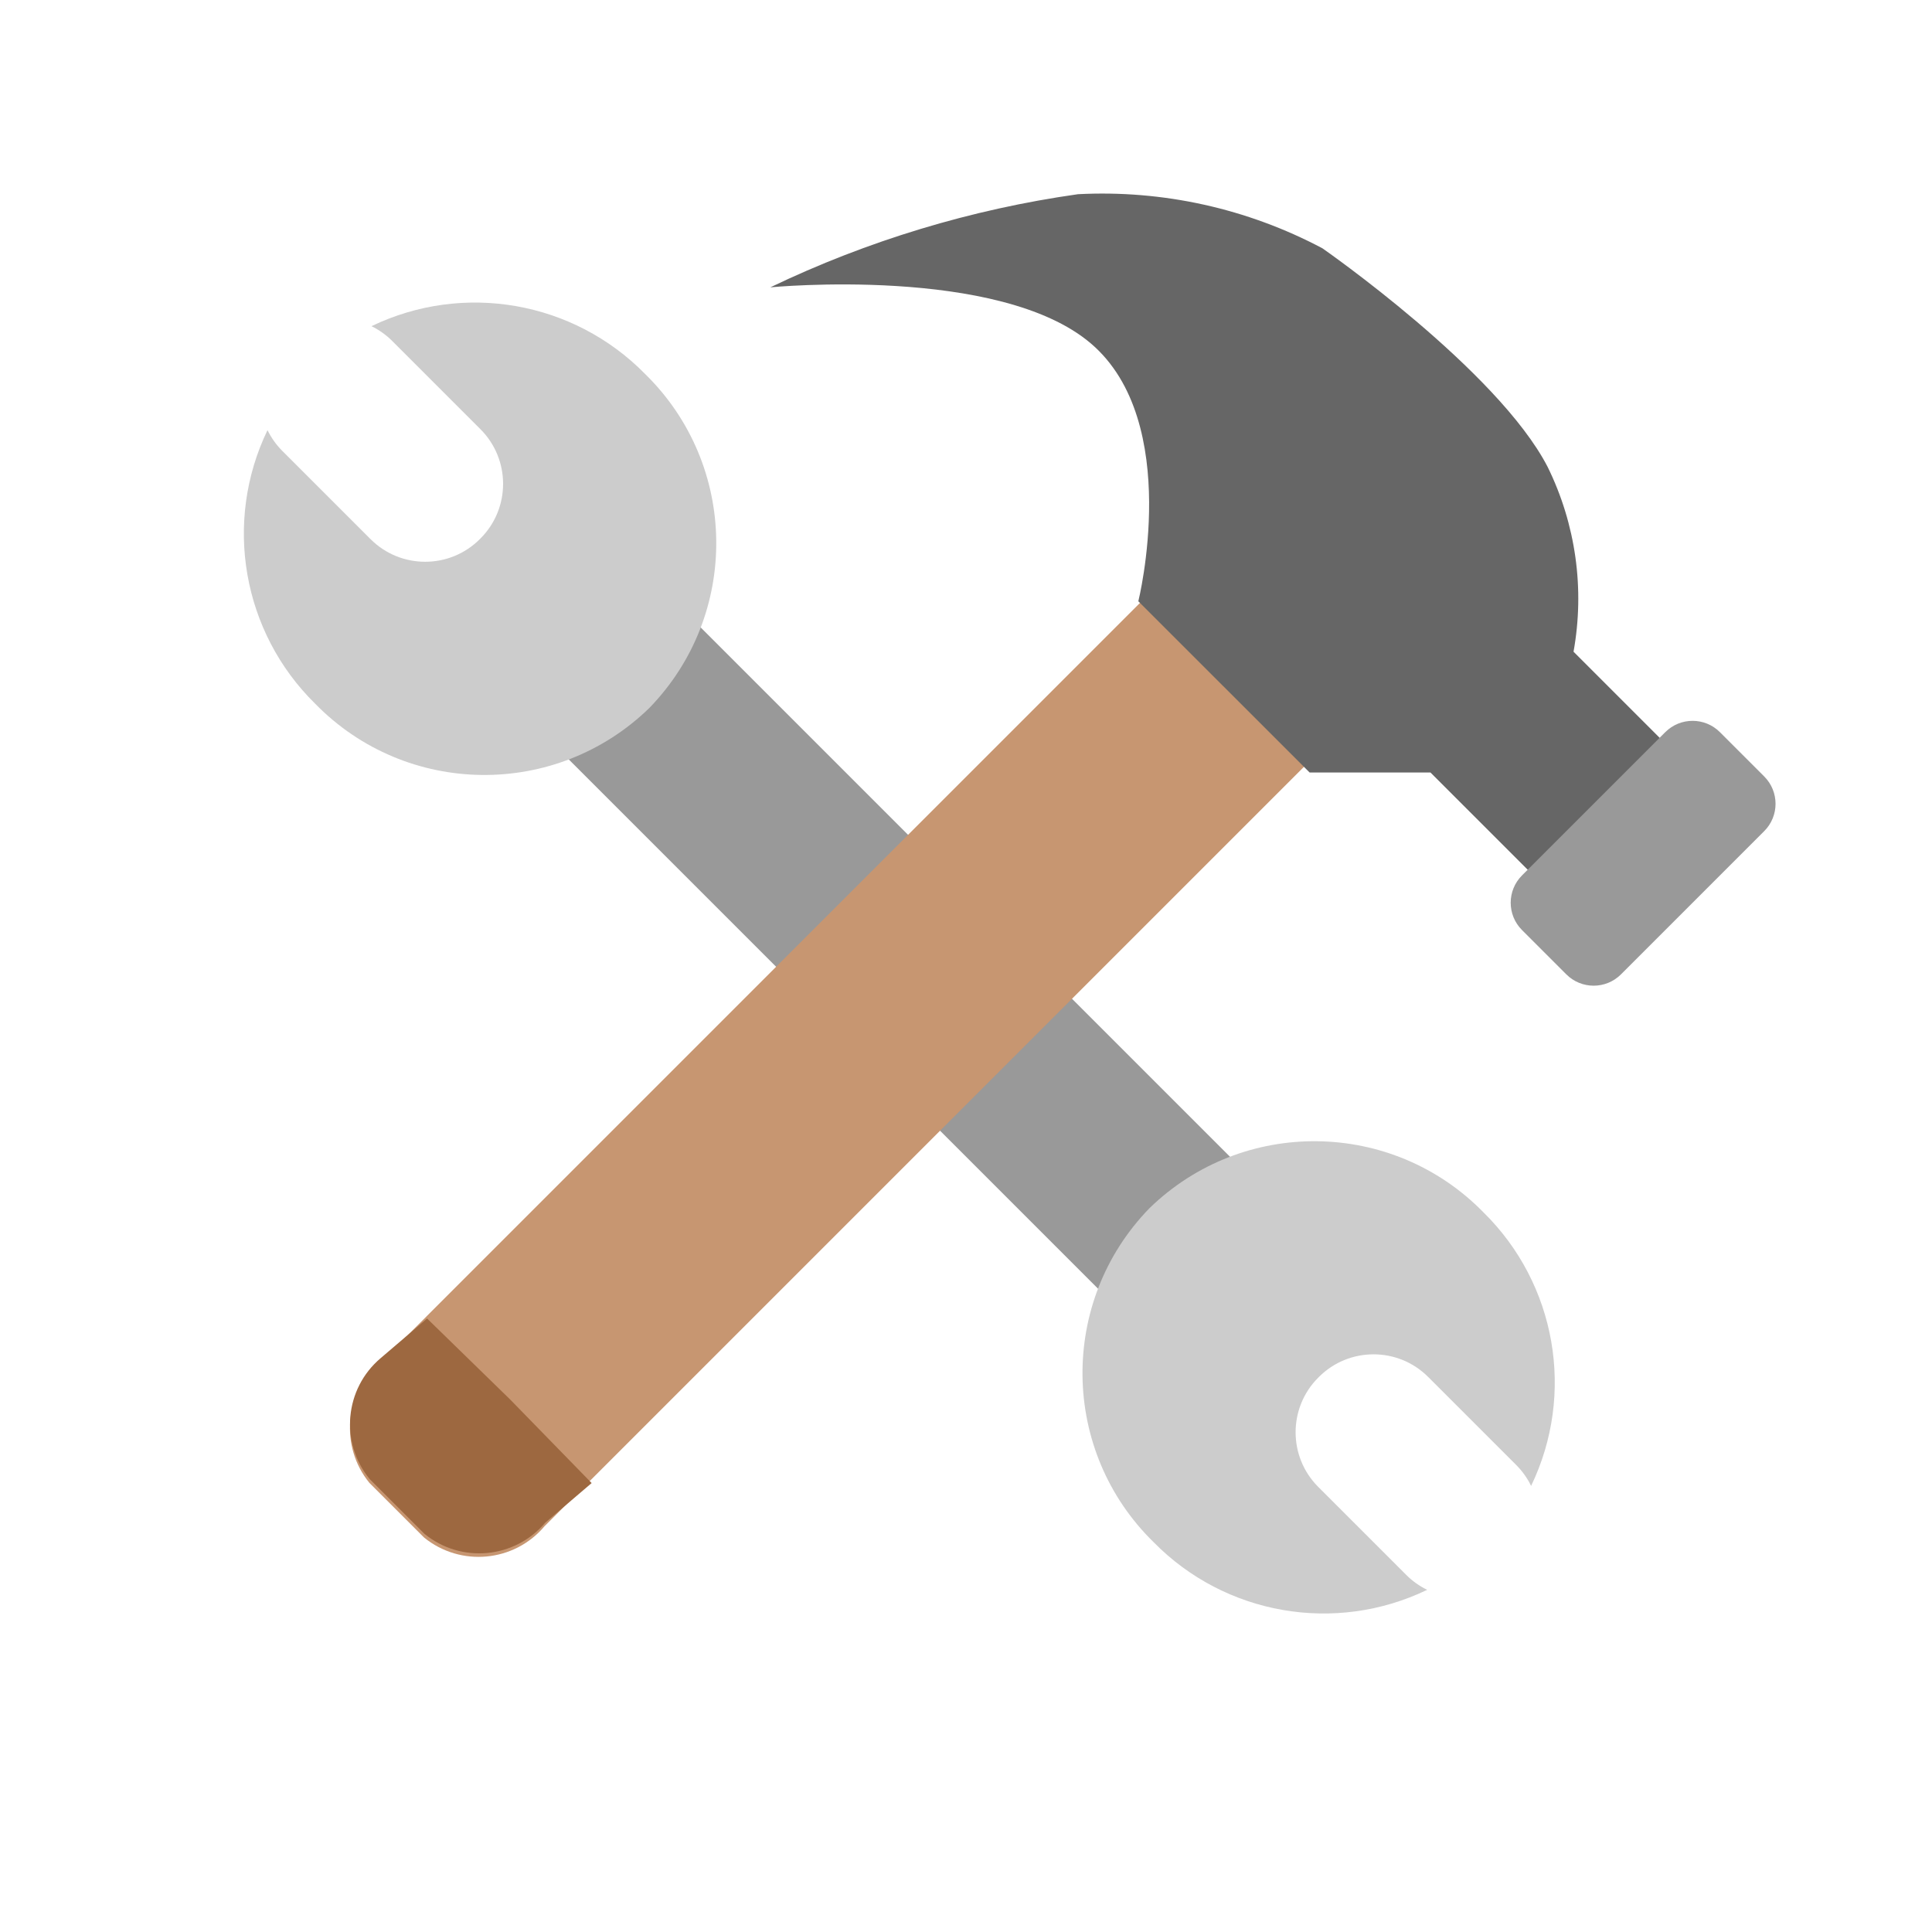
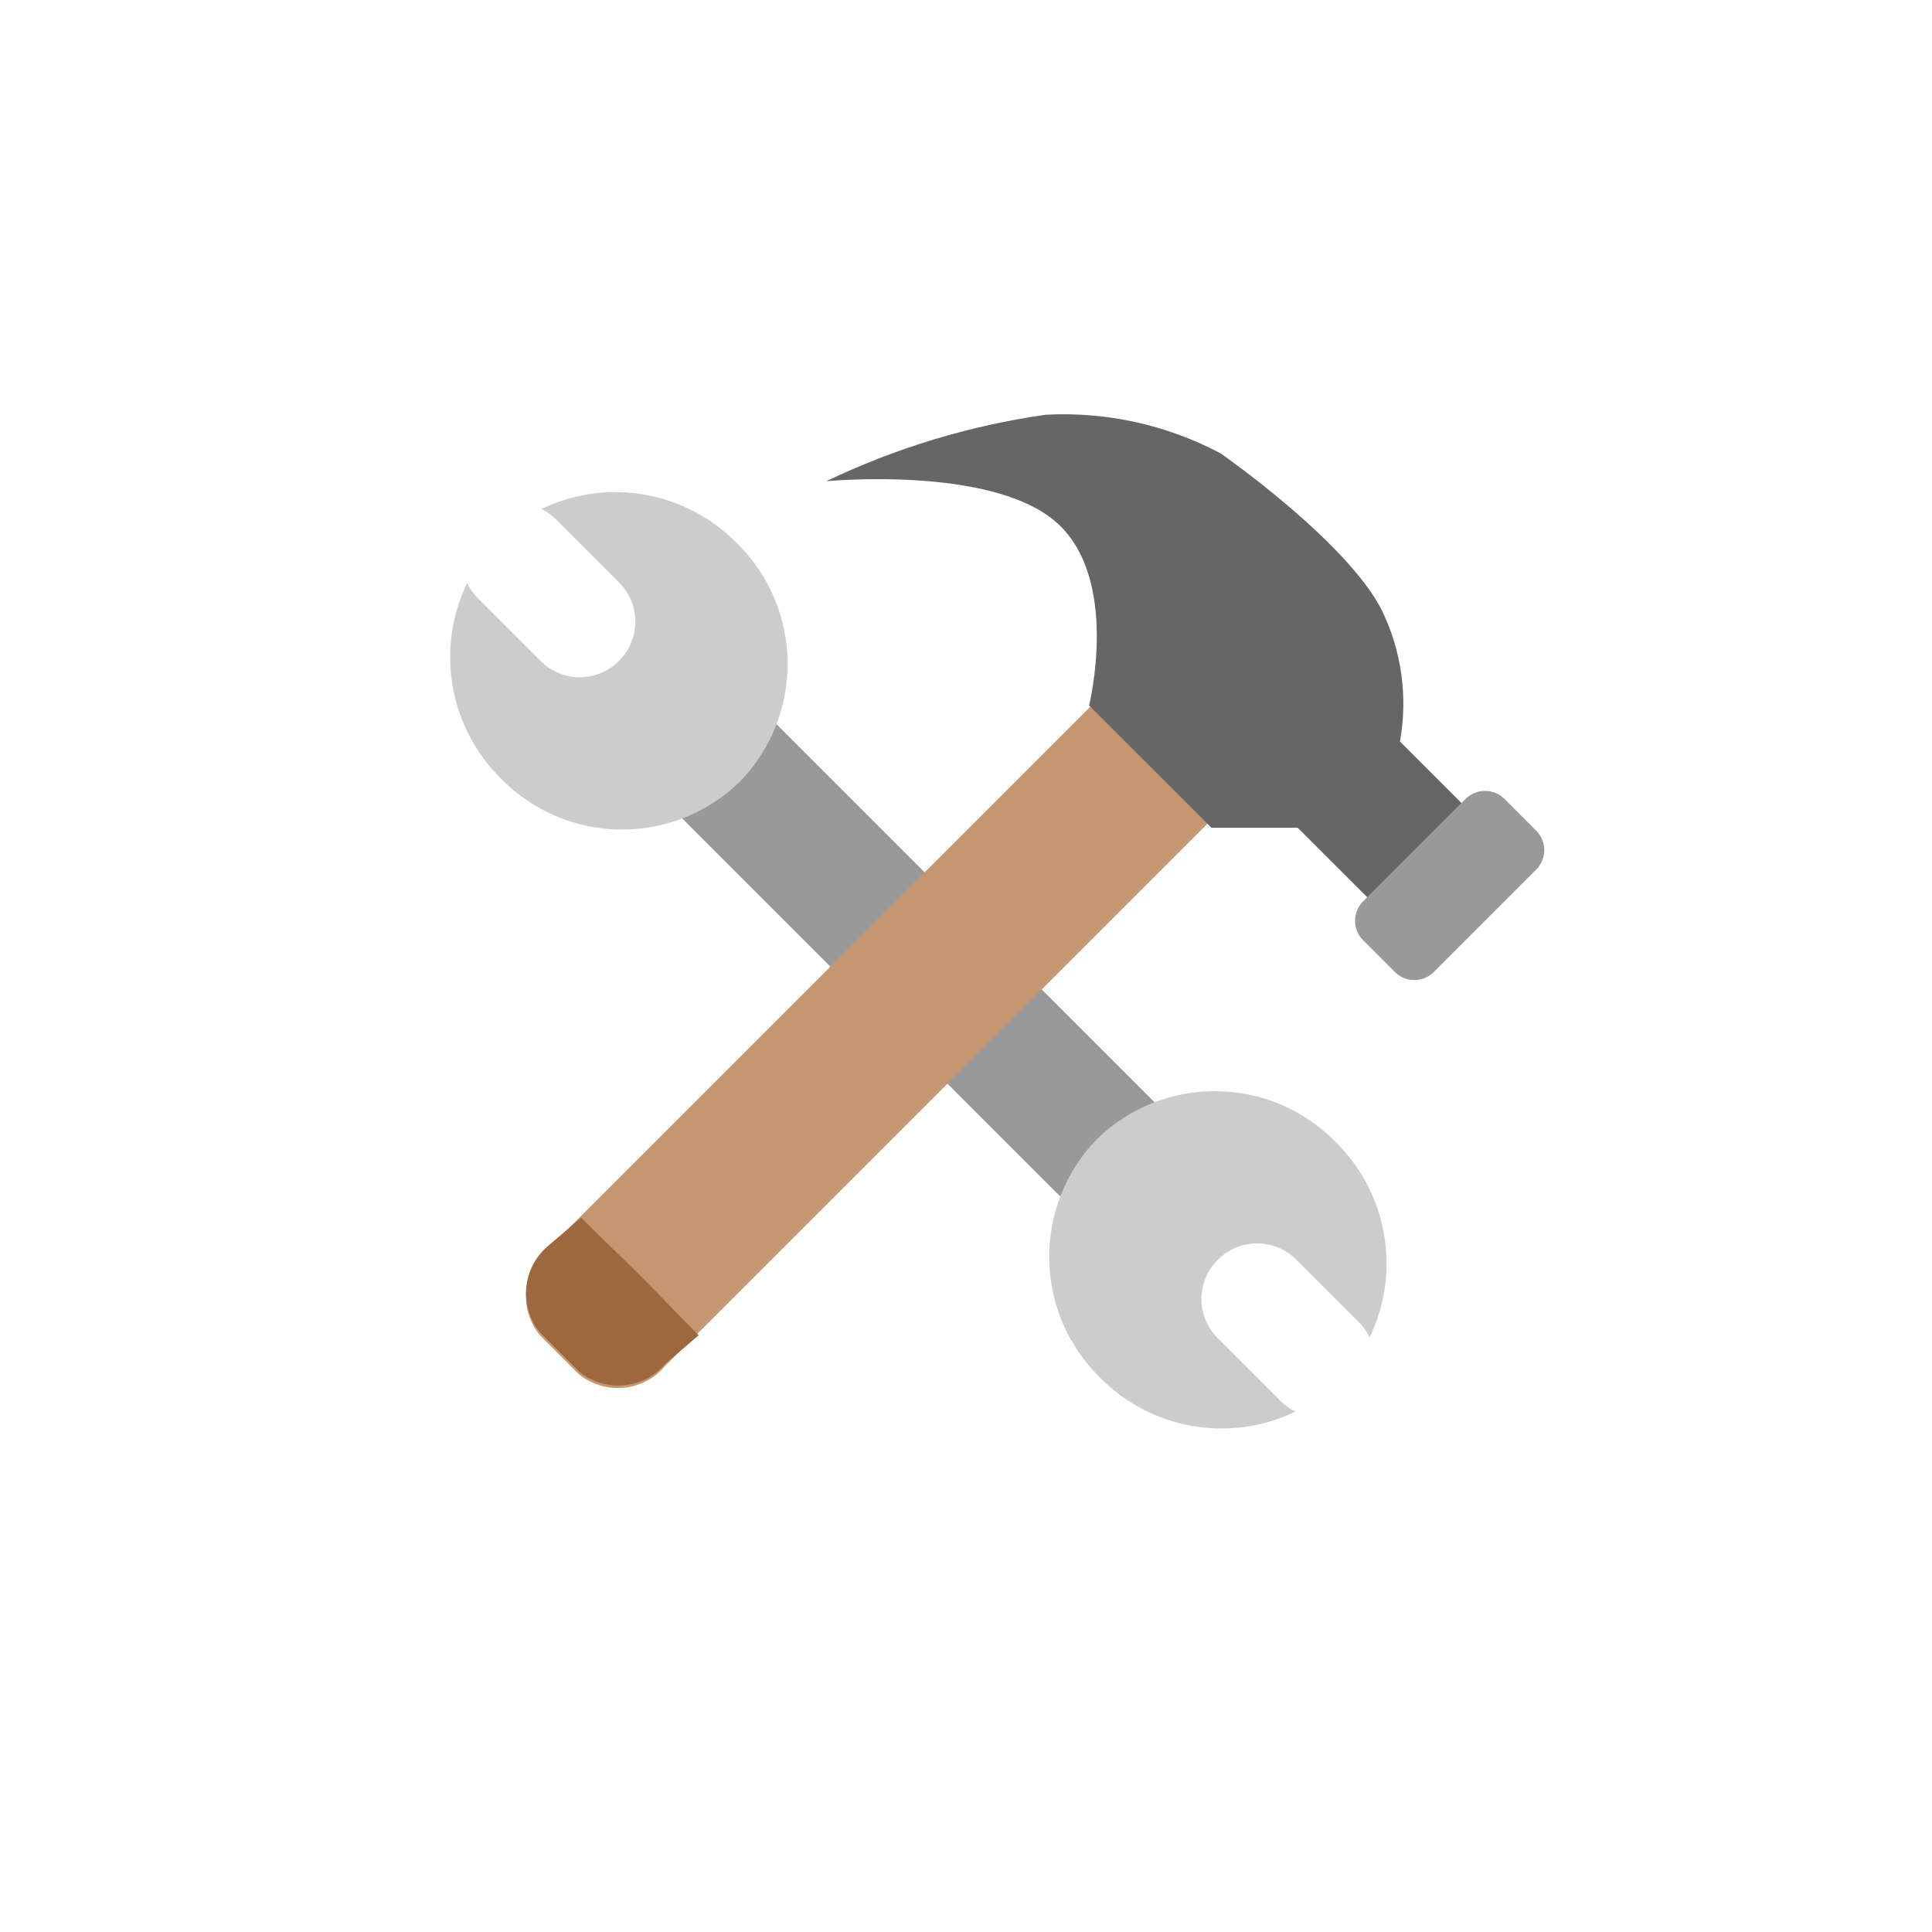
- <svg xmlns="http://www.w3.org/2000/svg" width="50" height="50" viewBox="0 0 50 50">
-   <g id="그룹_8389" data-name="그룹 8389" transform="translate(16745 21530)">
+ <svg xmlns="http://www.w3.org/2000/svg" width="70" height="70" viewBox="0 0 70 70">
+   <g id="그룹_8468" data-name="그룹 8468" transform="translate(16755 21540)">
    <g id="그룹_8339" data-name="그룹 8339" transform="translate(-16741 -21525)">
      <g id="그룹_8338" data-name="그룹 8338" transform="translate(0 0.519)">
        <rect id="사각형_2790" data-name="사각형 2790" width="25.351" height="4.829" transform="translate(12.148 8.734) rotate(45)" fill="#999" />
        <path id="빼기_23" data-name="빼기 23" d="M5.88,12.072A6.171,6.171,0,0,1,0,7.938a1.994,1.994,0,0,0,.654.109H3.88a2,2,0,0,0,2-2V6.024a2,2,0,0,0-2-2H.655A2,2,0,0,0,0,4.133,6.172,6.172,0,0,1,5.88,0a6.123,6.123,0,0,1,6.192,6.036A6.122,6.122,0,0,1,5.88,12.072Z" transform="translate(8.536 0) rotate(45)" fill="#ccc" />
        <path id="빼기_24" data-name="빼기 24" d="M5.877,12.072A6.169,6.169,0,0,1,0,7.938a1.994,1.994,0,0,0,.655.11H3.877a2,2,0,0,0,2-2V6.024a2,2,0,0,0-2-2H.656A2,2,0,0,0,0,4.134,6.169,6.169,0,0,1,5.877,0a6.121,6.121,0,0,1,6.189,6.036A6.121,6.121,0,0,1,5.877,12.072Z" transform="translate(30.012 38.549) rotate(-135)" fill="#ccc" />
      </g>
      <g id="그룹_8337" data-name="그룹 8337" transform="translate(4.144 9.741)">
        <path id="사각형_2786_-_윤곽선" data-name="사각형 2786 - 윤곽선" d="M6,.038V29.01a2.236,2.236,0,0,1-2,2.414H2A2.236,2.236,0,0,1,0,29.01V.038L2.989,0" transform="translate(22.221 0) rotate(45)" fill="#c79671" />
        <path id="사각형_2786_-_윤곽선-2" data-name="사각형 2786 - 윤곽선" d="M6.147.038,6.023,1.613A2.239,2.239,0,0,1,4.015,4.027H2.008A2.239,2.239,0,0,1,0,1.613L.124.038l3-.038" transform="translate(2.848 19.267) rotate(45)" fill="#9d6840" />
      </g>
      <path id="합치기_120" data-name="합치기 120" d="M20.174,18.082l-3.09-3.09H13.957L9.524,10.561S10.676,5.923,8.3,3.892,0,2.436,0,2.436A27.265,27.265,0,0,1,7.961.026a12.155,12.155,0,0,1,6.327,1.4s4.535,3.152,5.829,5.658a7.726,7.726,0,0,1,.67,4.782l2.8,2.8a1,1,0,0,1,0,1.414l-2,2a1,1,0,0,1-1.414,0Z" transform="translate(15.936 0)" fill="#666" />
      <rect id="사각형_2787" data-name="사각형 2787" width="3.622" height="7.243" rx="1" transform="translate(39.804 13.241) rotate(45)" fill="#999" />
    </g>
-     <rect id="사각형_2955" data-name="사각형 2955" width="50" height="50" transform="translate(-16745 -21530)" fill="none" />
+     <rect id="사각형_2955" data-name="사각형 2955" width="70" height="70" transform="translate(-16755 -21540)" fill="none" />
  </g>
</svg>
